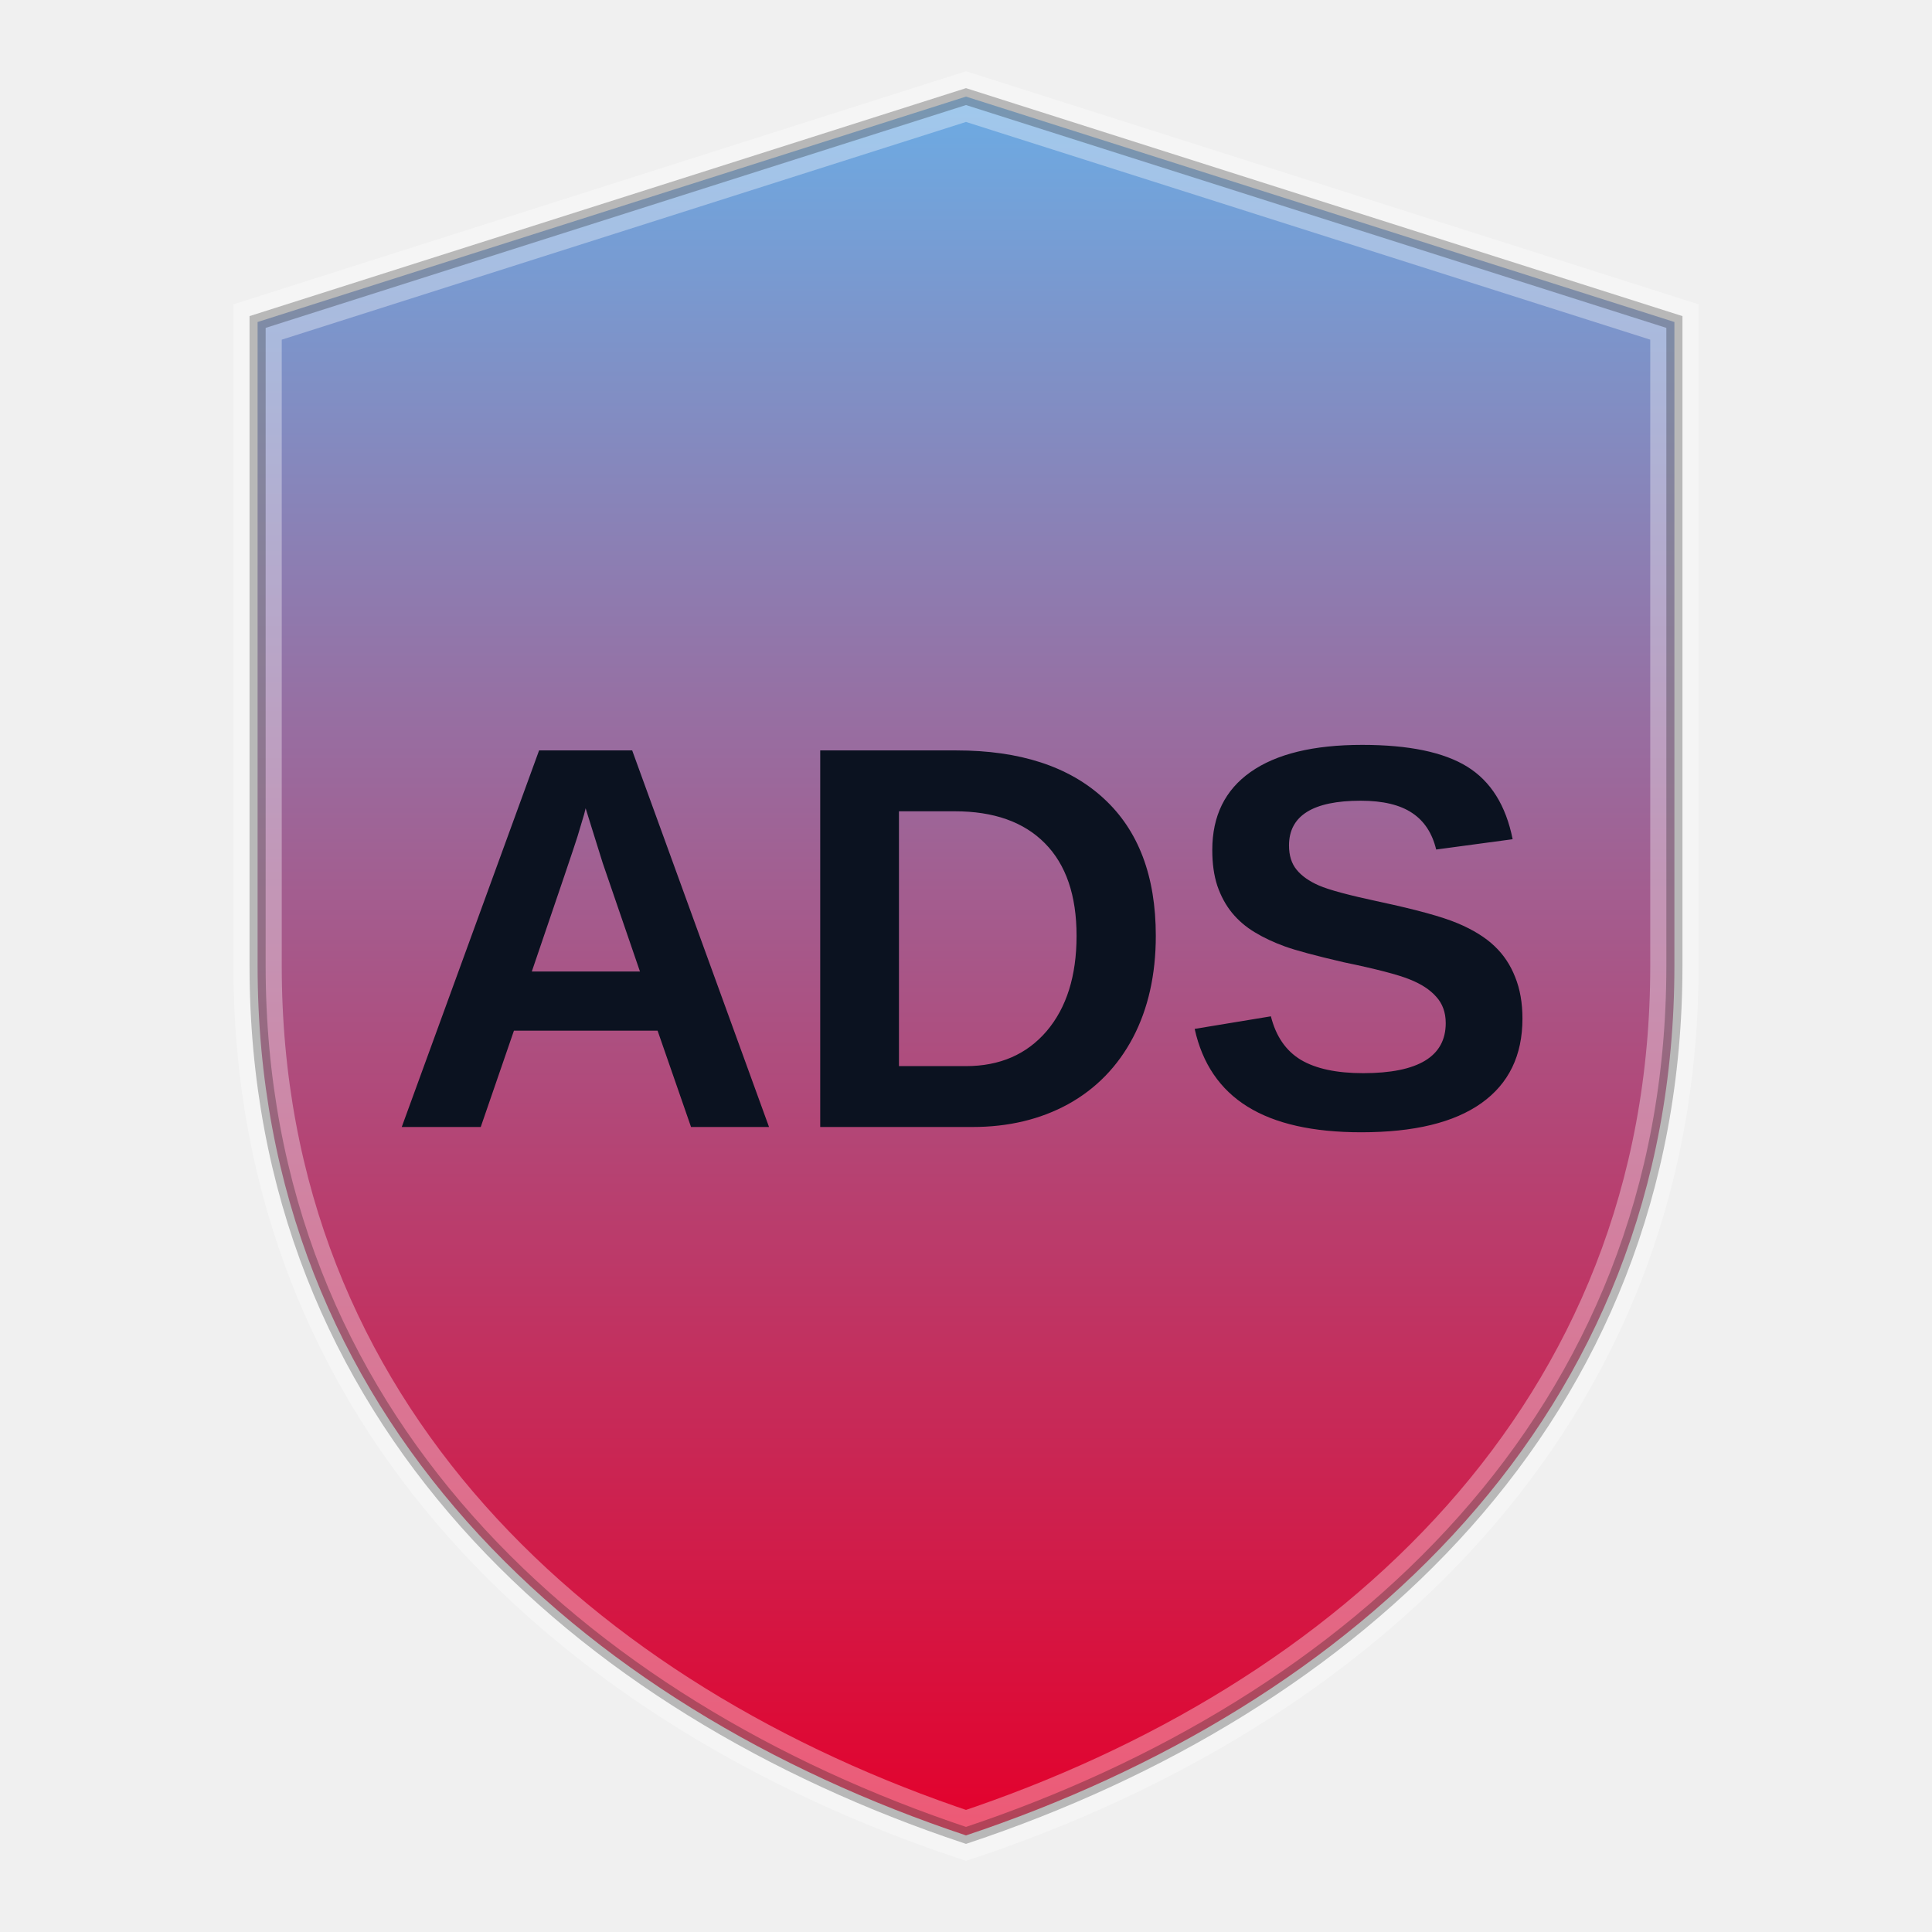
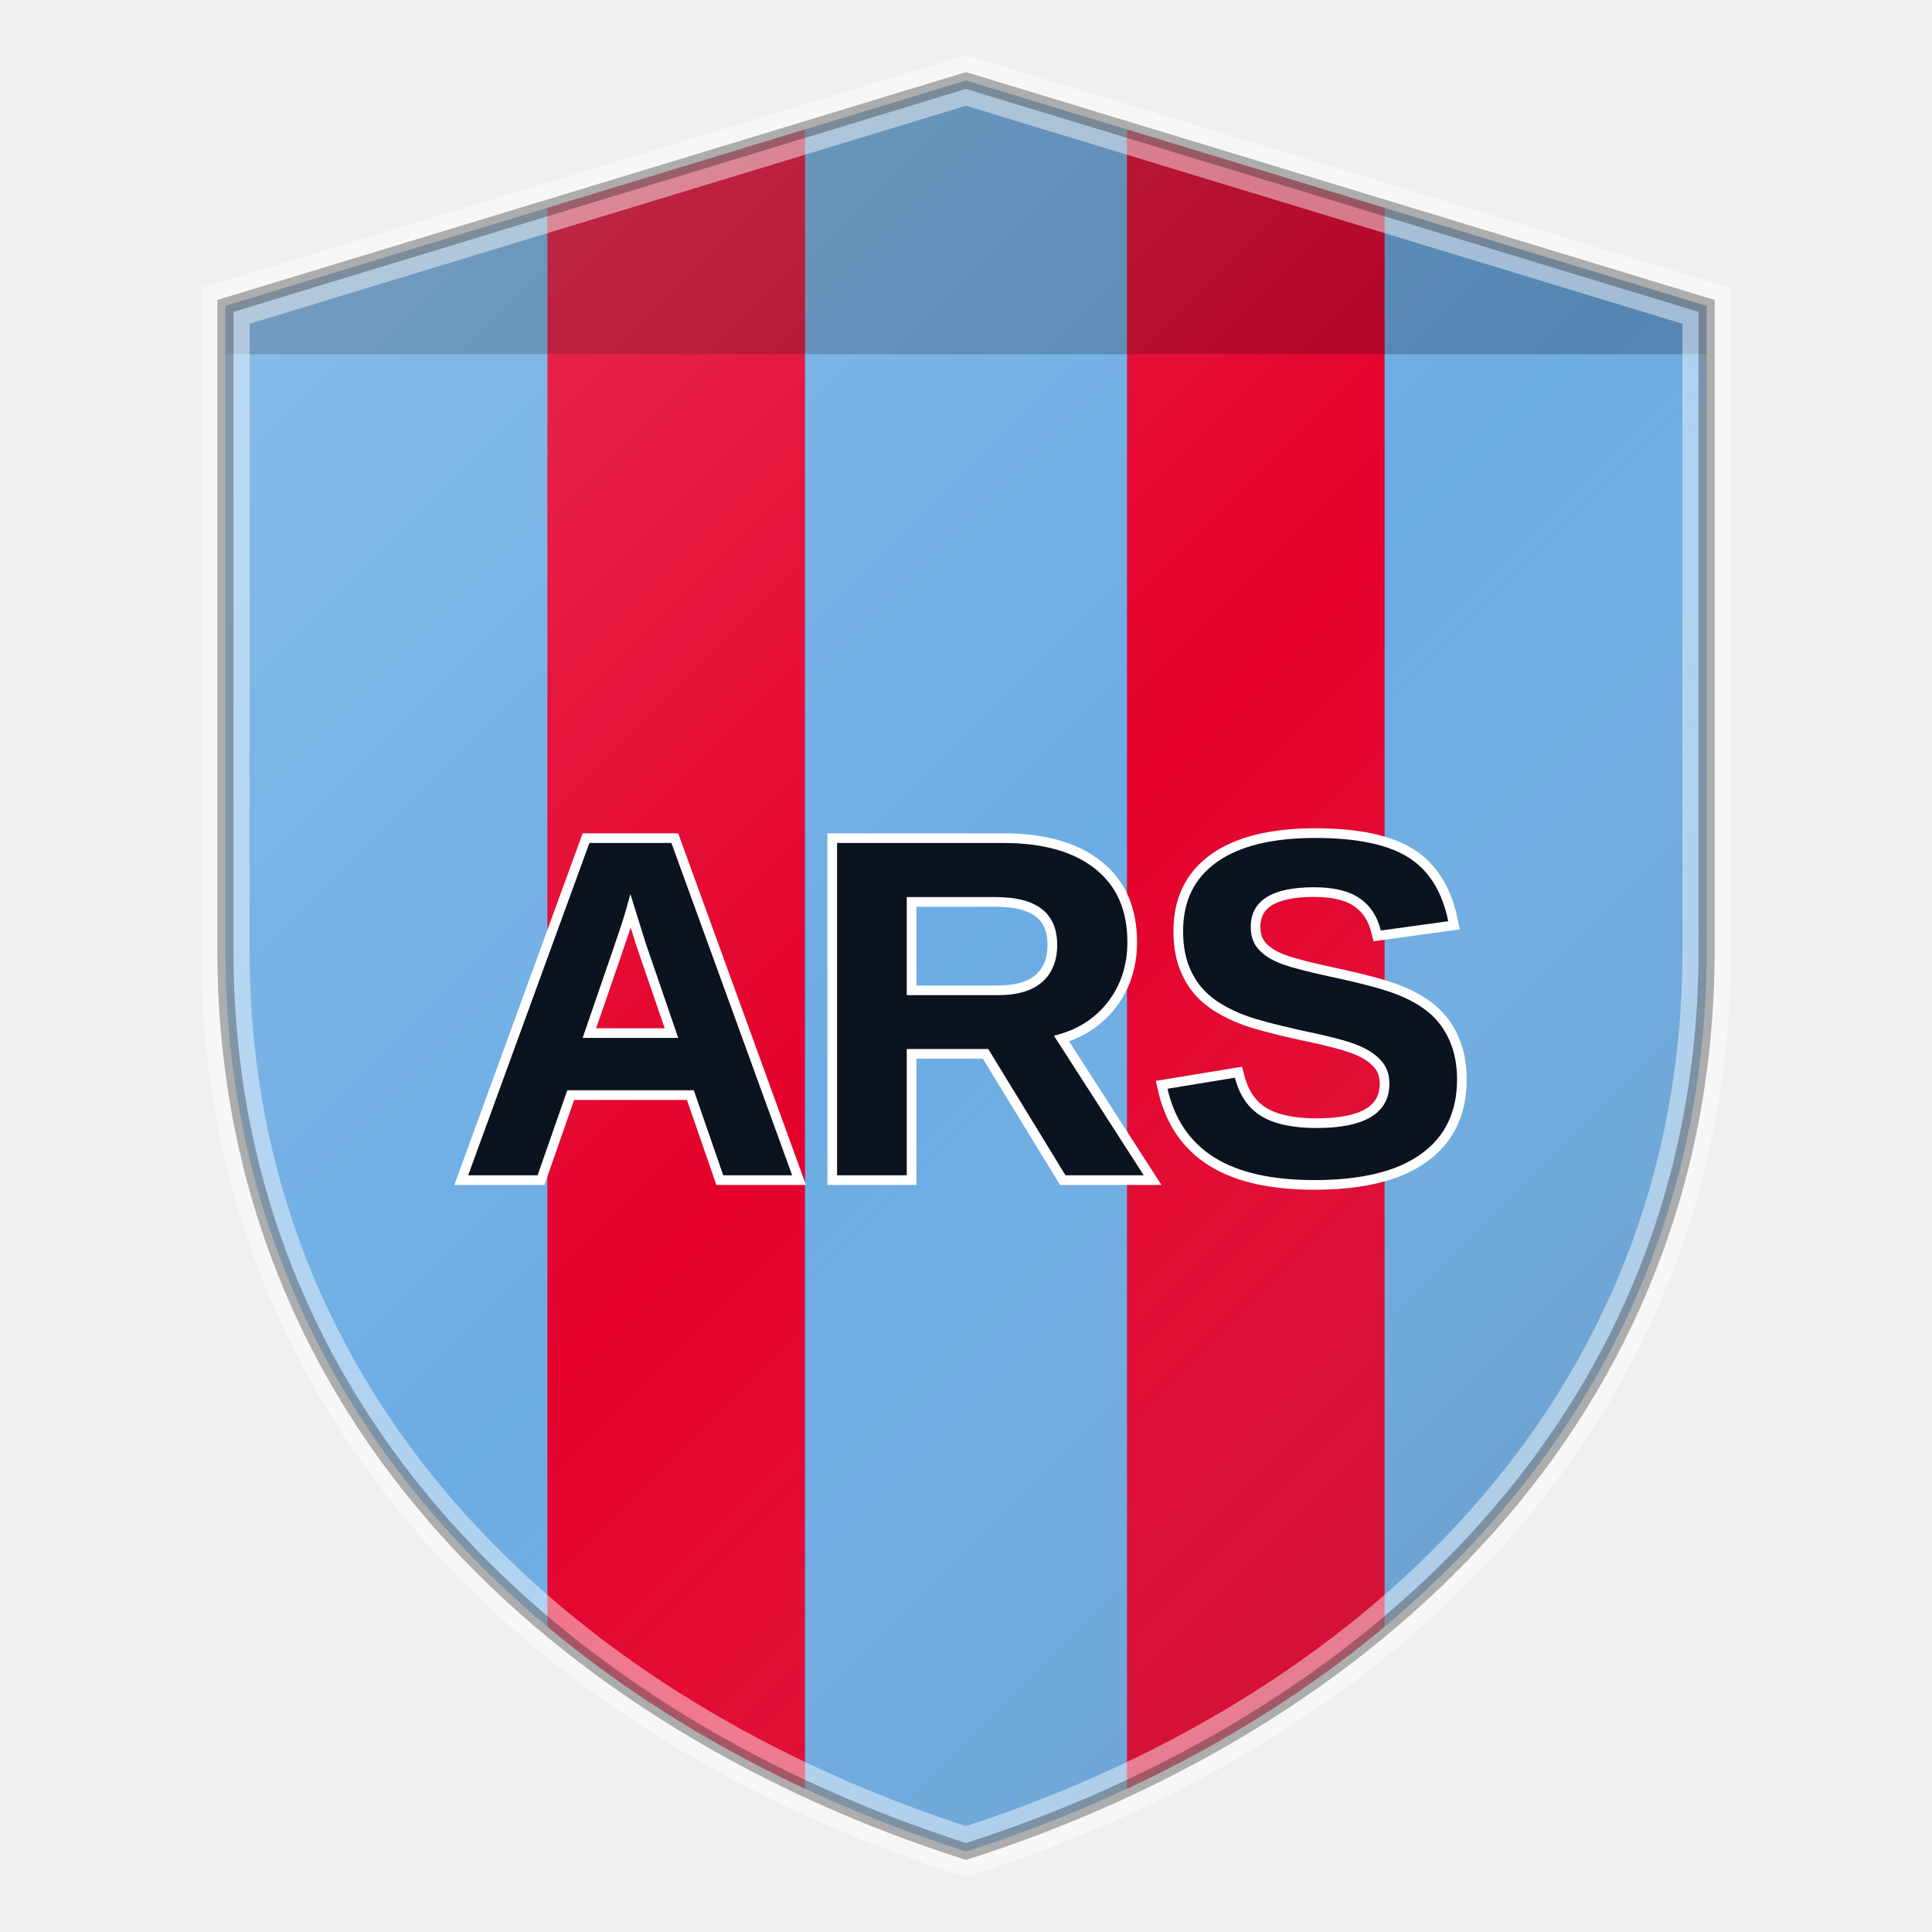
<svg xmlns="http://www.w3.org/2000/svg" viewBox="0 0 120 120" width="120" height="120" role="img" aria-label="Arsenal de Sarandí">
  <defs>
-     <linearGradient id="g" x1="0" y1="0" x2="0" y2="1">
+     <linearGradient id="base" x1="0" y1="0" x2="0" y2="1">
      <stop offset="0" stop-color="#6CACE4" />
      <stop offset="1" stop-color="#E4002B" />
    </linearGradient>
+     <linearGradient id="luz" x1="0" y1="0" x2="1" y2="1">
+       <stop offset="0" stop-color="#ffffff" stop-opacity="0.25" />
+       <stop offset="0.5" stop-color="#ffffff" stop-opacity="0" />
+       <stop offset="1" stop-color="#000000" stop-opacity="0.28" />
+     </linearGradient>
+     <clipPath id="dentro">
+       <path d="M60 5 L106 19 V59 C106 88 85 107 60 115 C35 107 14 88 14 59 V19 Z" />
+     </clipPath>
  </defs>
-   <path d="M60 6 L104 20 V60 C104 88 84 106 60 114 C36 106 16 88 16 60 V20 Z" fill="url(#g)" stroke="#ffffff" stroke-opacity="0.35" stroke-width="3" />
-   <path d="M60 6 L104 20 V60 C104 88 84 106 60 114 C36 106 16 88 16 60 V20 Z" fill="none" stroke="#000000" stroke-opacity="0.25" stroke-width="1" />
-   <text x="60" y="70" text-anchor="middle" font-family="Arial, Helvetica, sans-serif" font-size="34" font-weight="800" fill="#0b1220">ADS</text>
+   <path d="M60 5 L106 19 V59 C106 88 85 107 60 115 C35 107 14 88 14 59 V19 Z" fill="#6CACE4" />
+   <g clip-path="url(#dentro)">
+     <rect x="34" y="0" width="16" height="120" fill="#E4002B" />
+     <rect x="70" y="0" width="16" height="120" fill="#E4002B" />
+   </g>
+   <g clip-path="url(#dentro)">
+     <rect x="0" y="0" width="120" height="22" fill="#000000" fill-opacity="0.22" />
+     <rect x="0" y="0" width="120" height="120" fill="url(#luz)" />
+   </g>
+   <path d="M60 5 L106 19 V59 C106 88 85 107 60 115 C35 107 14 88 14 59 V19 Z" fill="none" stroke="#ffffff" stroke-opacity="0.45" stroke-width="3" />
+   <path d="M60 5 L106 19 V59 C106 88 85 107 60 115 C35 107 14 88 14 59 V19 Z" fill="none" stroke="#000000" stroke-opacity="0.30" stroke-width="1" />
+   <text x="60" y="73" text-anchor="middle" font-family="Impact, 'Arial Black', Arial, sans-serif" font-size="30" font-weight="900" fill="#0b1220" stroke="#ffffff" stroke-width="1.2" paint-order="stroke">ARS</text>
</svg>
